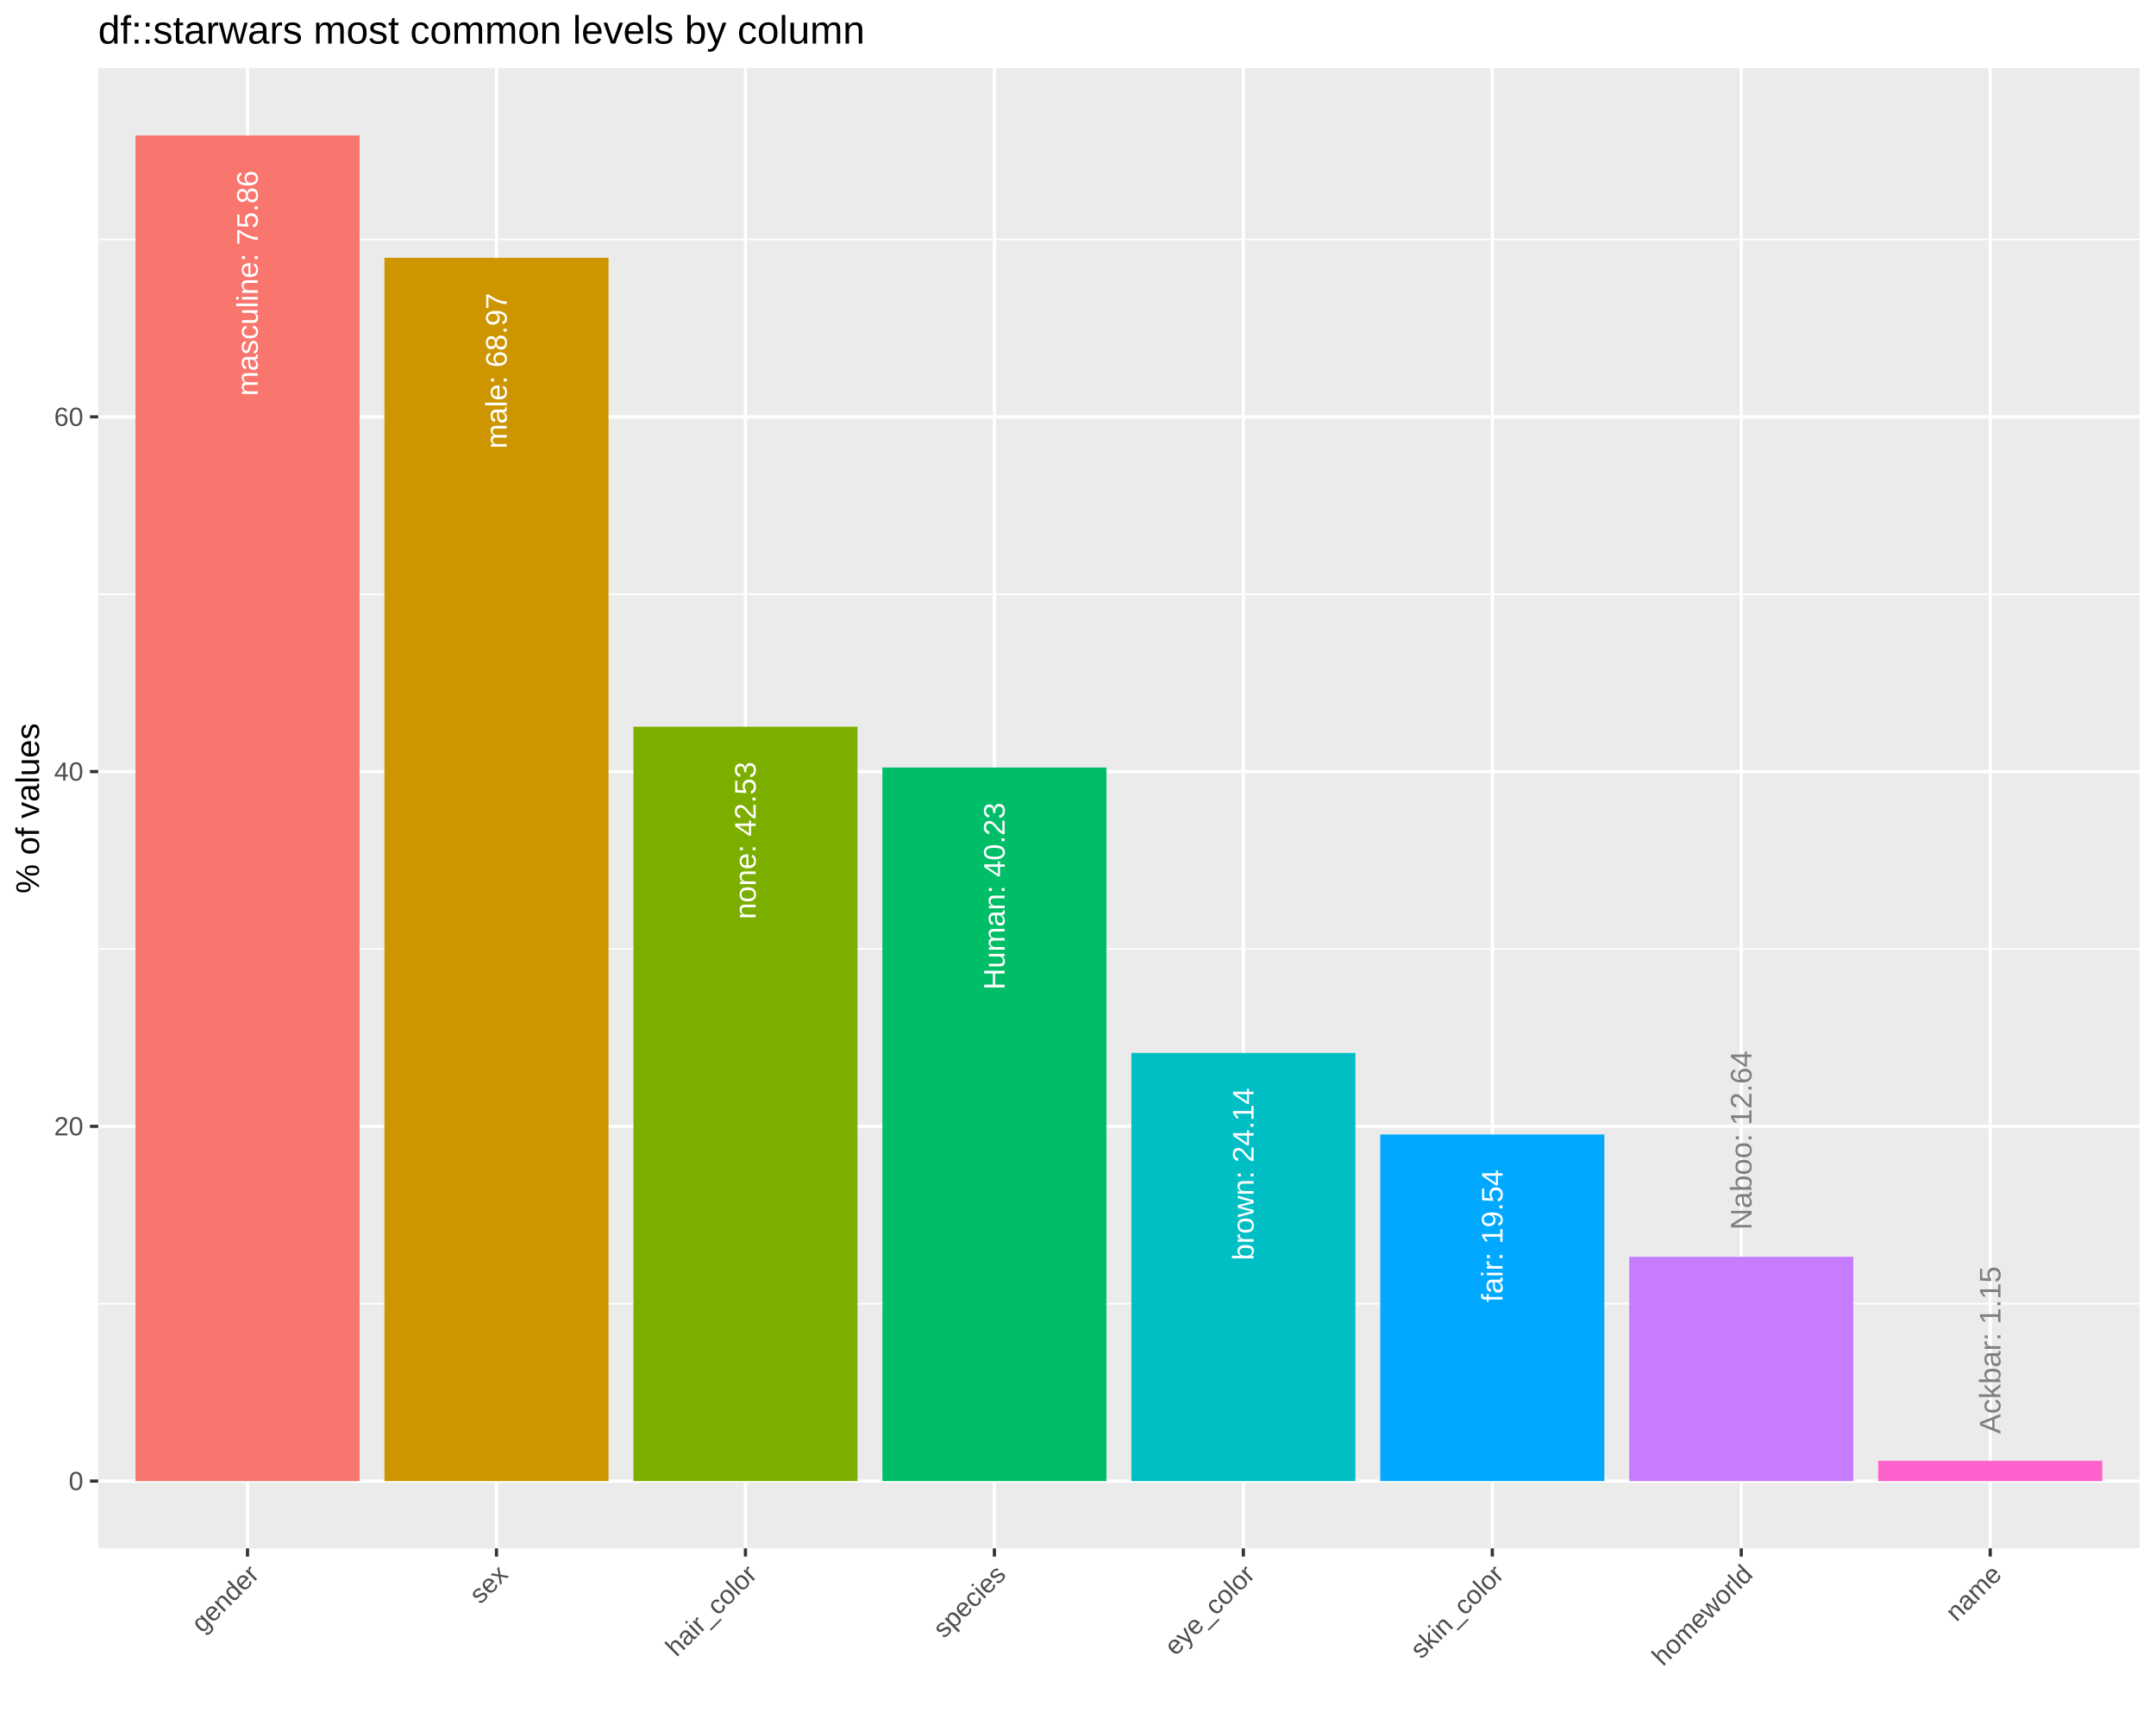
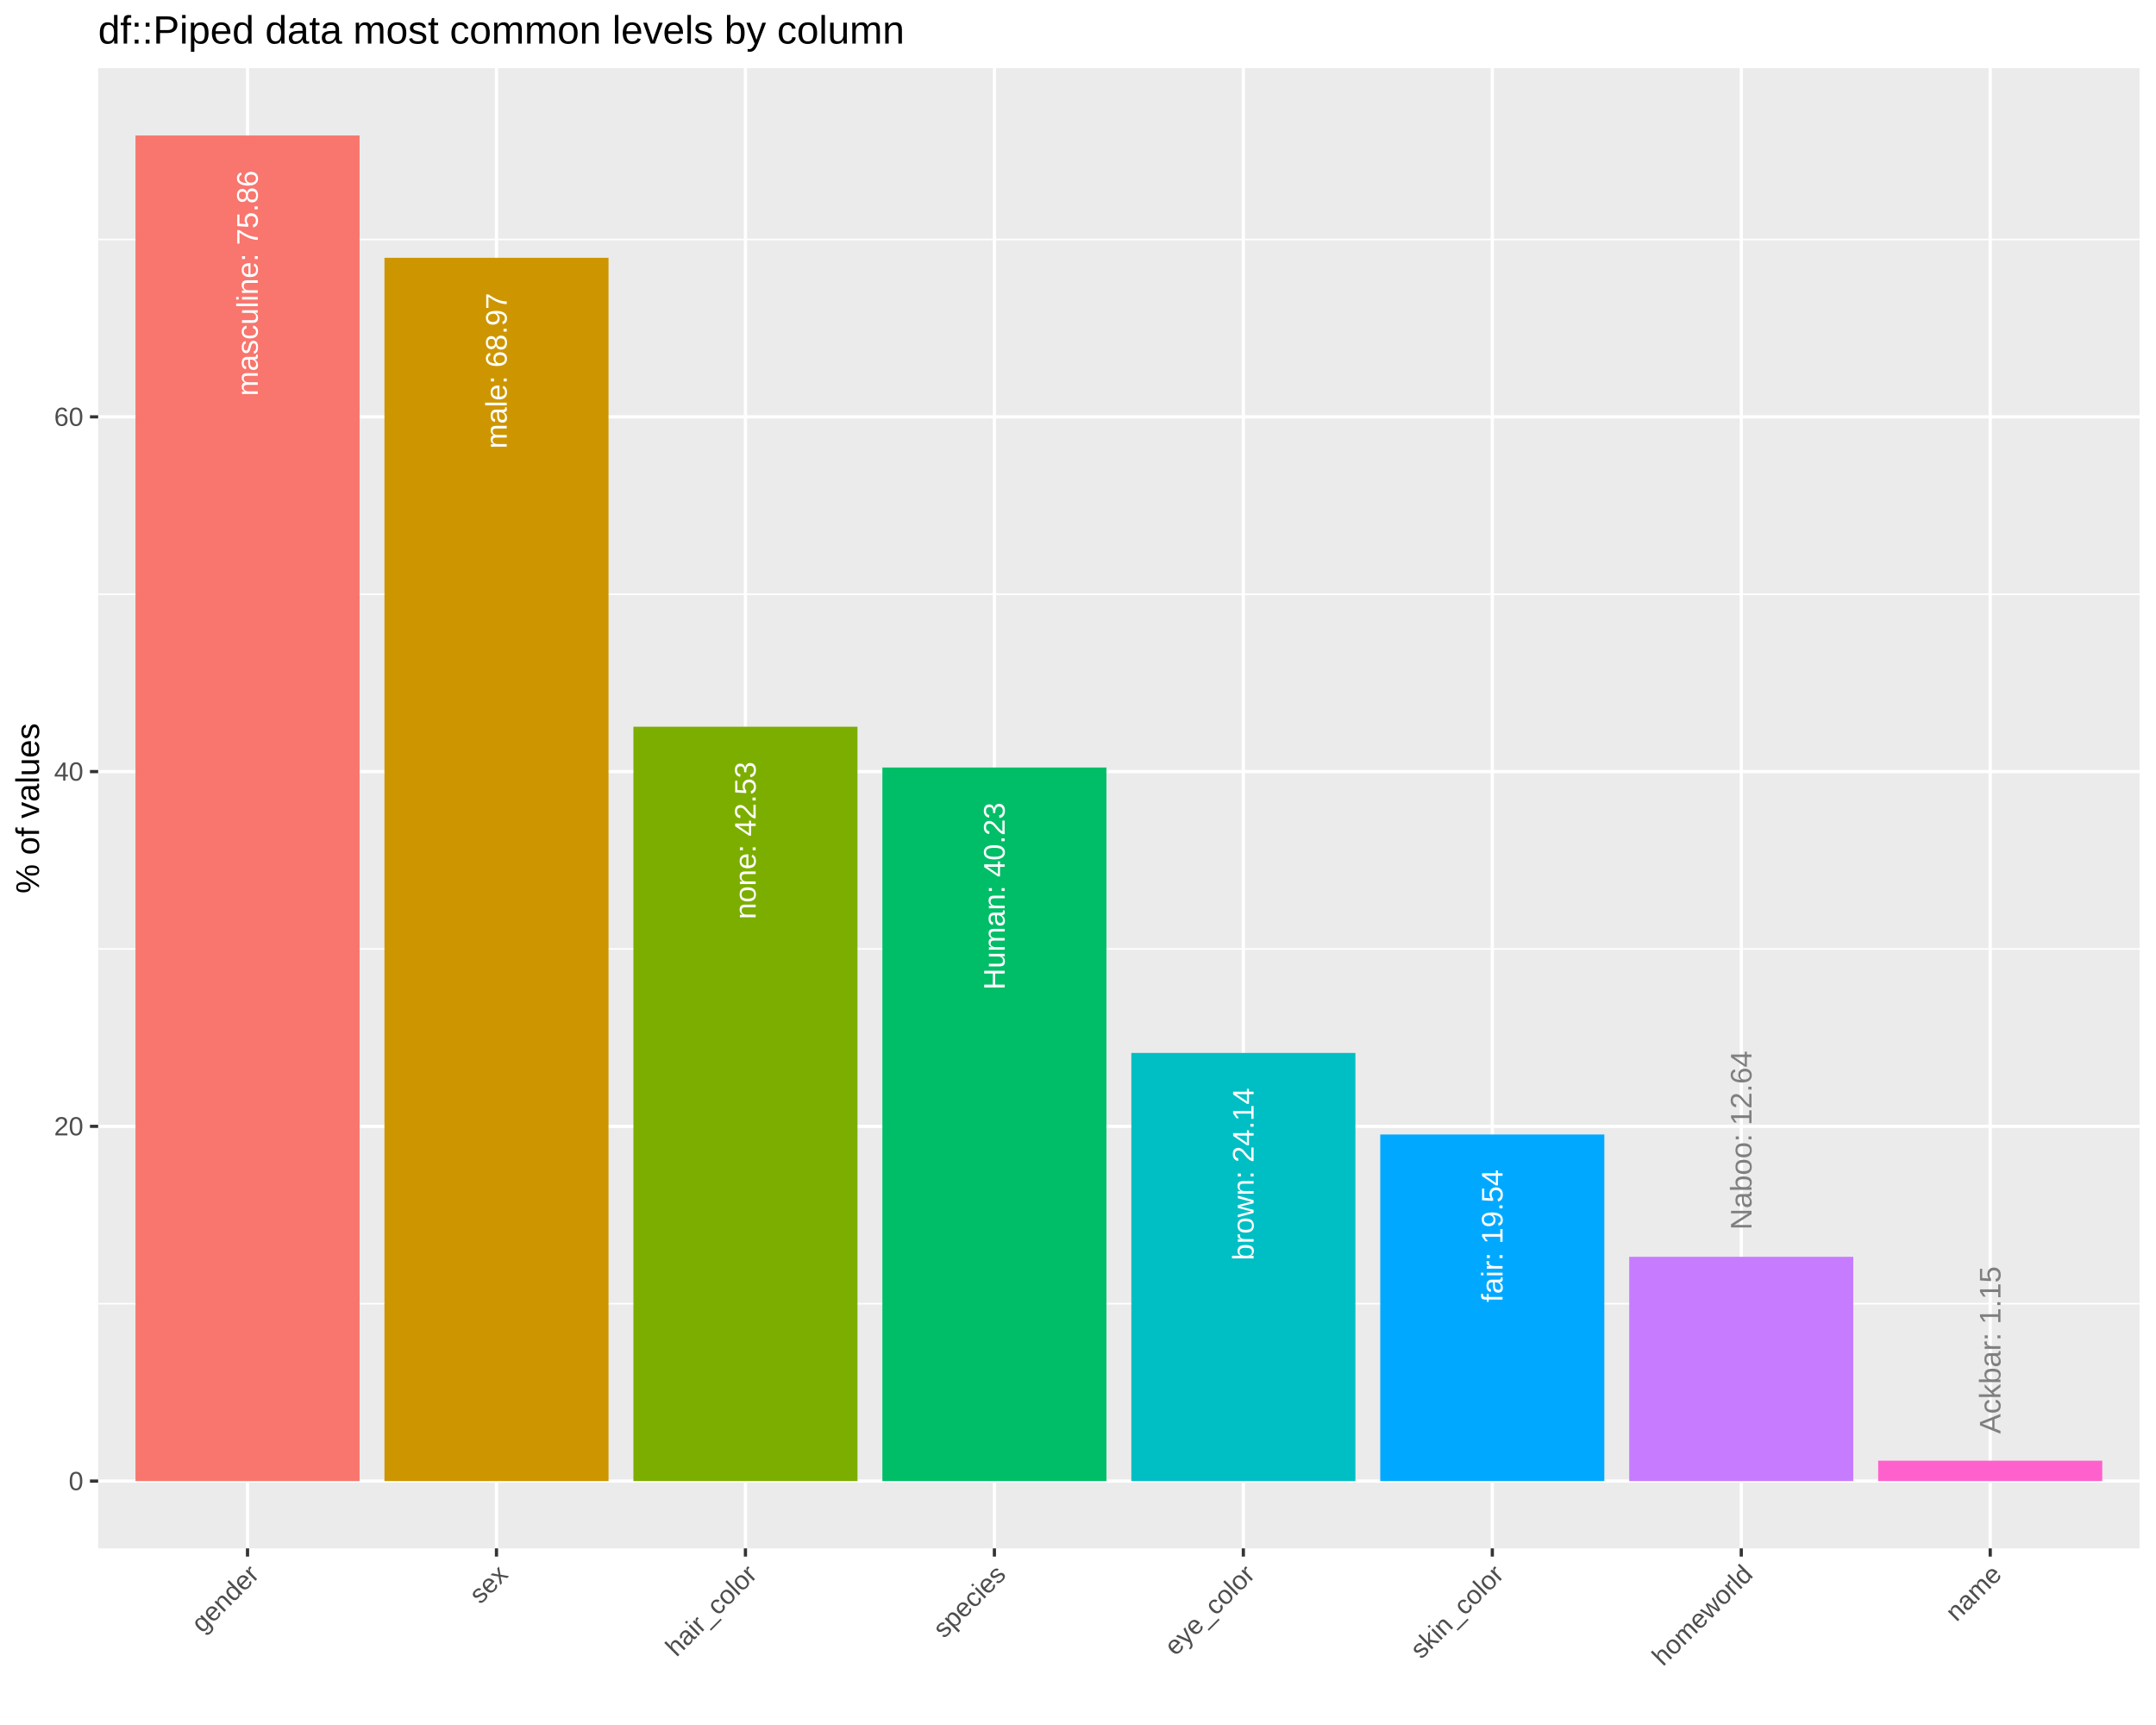
<svg xmlns="http://www.w3.org/2000/svg" viewBox="0 0 720.00 576.00">
  <defs>
    <style type="text/css">
    line, polyline, polygon, path, rect, circle {
      fill: none;
      stroke: #000000;
      stroke-linecap: round;
      stroke-linejoin: round;
      stroke-miterlimit: 10.00;
    }
  </style>
  </defs>
  <rect width="100%" height="100%" style="stroke: none; fill: #FFFFFF;" />
  <rect x="0.00" y="0.00" width="720.00" height="576.00" style="stroke-width: 1.07; stroke: #FFFFFF; fill: #FFFFFF;" />
  <defs>
    <clipPath id="cpMzIuNzh8NzE0LjUyfDUxNy4wMnwyMi43Nw==">
      <rect x="32.78" y="22.77" width="681.74" height="494.25" />
    </clipPath>
  </defs>
  <rect x="32.78" y="22.77" width="681.74" height="494.25" style="stroke-width: 1.07; stroke: none; fill: #EBEBEB;" clip-path="url(#cpMzIuNzh8NzE0LjUyfDUxNy4wMnwyMi43Nw==)" />
  <polyline points="32.78,435.33 714.52,435.33 " style="stroke-width: 0.53; stroke: #FFFFFF; stroke-linecap: butt;" clip-path="url(#cpMzIuNzh8NzE0LjUyfDUxNy4wMnwyMi43Nw==)" />
  <polyline points="32.78,316.87 714.52,316.87 " style="stroke-width: 0.53; stroke: #FFFFFF; stroke-linecap: butt;" clip-path="url(#cpMzIuNzh8NzE0LjUyfDUxNy4wMnwyMi43Nw==)" />
  <polyline points="32.78,198.41 714.52,198.41 " style="stroke-width: 0.53; stroke: #FFFFFF; stroke-linecap: butt;" clip-path="url(#cpMzIuNzh8NzE0LjUyfDUxNy4wMnwyMi43Nw==)" />
  <polyline points="32.78,79.96 714.52,79.96 " style="stroke-width: 0.53; stroke: #FFFFFF; stroke-linecap: butt;" clip-path="url(#cpMzIuNzh8NzE0LjUyfDUxNy4wMnwyMi43Nw==)" />
  <polyline points="32.78,494.55 714.52,494.55 " style="stroke-width: 1.07; stroke: #FFFFFF; stroke-linecap: butt;" clip-path="url(#cpMzIuNzh8NzE0LjUyfDUxNy4wMnwyMi43Nw==)" />
  <polyline points="32.78,376.10 714.52,376.10 " style="stroke-width: 1.07; stroke: #FFFFFF; stroke-linecap: butt;" clip-path="url(#cpMzIuNzh8NzE0LjUyfDUxNy4wMnwyMi43Nw==)" />
  <polyline points="32.78,257.64 714.52,257.64 " style="stroke-width: 1.07; stroke: #FFFFFF; stroke-linecap: butt;" clip-path="url(#cpMzIuNzh8NzE0LjUyfDUxNy4wMnwyMi43Nw==)" />
  <polyline points="32.78,139.19 714.52,139.19 " style="stroke-width: 1.07; stroke: #FFFFFF; stroke-linecap: butt;" clip-path="url(#cpMzIuNzh8NzE0LjUyfDUxNy4wMnwyMi43Nw==)" />
  <polyline points="82.66,517.02 82.66,22.77 " style="stroke-width: 1.07; stroke: #FFFFFF; stroke-linecap: butt;" clip-path="url(#cpMzIuNzh8NzE0LjUyfDUxNy4wMnwyMi43Nw==)" />
  <polyline points="165.80,517.02 165.80,22.77 " style="stroke-width: 1.07; stroke: #FFFFFF; stroke-linecap: butt;" clip-path="url(#cpMzIuNzh8NzE0LjUyfDUxNy4wMnwyMi43Nw==)" />
  <polyline points="248.94,517.02 248.94,22.77 " style="stroke-width: 1.07; stroke: #FFFFFF; stroke-linecap: butt;" clip-path="url(#cpMzIuNzh8NzE0LjUyfDUxNy4wMnwyMi43Nw==)" />
  <polyline points="332.08,517.02 332.08,22.77 " style="stroke-width: 1.07; stroke: #FFFFFF; stroke-linecap: butt;" clip-path="url(#cpMzIuNzh8NzE0LjUyfDUxNy4wMnwyMi43Nw==)" />
  <polyline points="415.22,517.02 415.22,22.77 " style="stroke-width: 1.07; stroke: #FFFFFF; stroke-linecap: butt;" clip-path="url(#cpMzIuNzh8NzE0LjUyfDUxNy4wMnwyMi43Nw==)" />
  <polyline points="498.36,517.02 498.36,22.77 " style="stroke-width: 1.07; stroke: #FFFFFF; stroke-linecap: butt;" clip-path="url(#cpMzIuNzh8NzE0LjUyfDUxNy4wMnwyMi43Nw==)" />
  <polyline points="581.50,517.02 581.50,22.77 " style="stroke-width: 1.07; stroke: #FFFFFF; stroke-linecap: butt;" clip-path="url(#cpMzIuNzh8NzE0LjUyfDUxNy4wMnwyMi43Nw==)" />
  <polyline points="664.64,517.02 664.64,22.77 " style="stroke-width: 1.07; stroke: #FFFFFF; stroke-linecap: butt;" clip-path="url(#cpMzIuNzh8NzE0LjUyfDUxNy4wMnwyMi43Nw==)" />
  <rect x="45.25" y="45.24" width="74.83" height="449.32" style="stroke-width: 1.07; stroke: none; stroke-linecap: square; stroke-linejoin: miter; fill: #F8766D;" clip-path="url(#cpMzIuNzh8NzE0LjUyfDUxNy4wMnwyMi43Nw==)" />
  <rect x="128.39" y="86.08" width="74.83" height="408.47" style="stroke-width: 1.07; stroke: none; stroke-linecap: square; stroke-linejoin: miter; fill: #CD9600;" clip-path="url(#cpMzIuNzh8NzE0LjUyfDUxNy4wMnwyMi43Nw==)" />
  <rect x="211.53" y="242.66" width="74.83" height="251.89" style="stroke-width: 1.07; stroke: none; stroke-linecap: square; stroke-linejoin: miter; fill: #7CAE00;" clip-path="url(#cpMzIuNzh8NzE0LjUyfDUxNy4wMnwyMi43Nw==)" />
  <rect x="294.67" y="256.28" width="74.83" height="238.27" style="stroke-width: 1.07; stroke: none; stroke-linecap: square; stroke-linejoin: miter; fill: #00BE67;" clip-path="url(#cpMzIuNzh8NzE0LjUyfDUxNy4wMnwyMi43Nw==)" />
  <rect x="377.81" y="351.59" width="74.83" height="142.96" style="stroke-width: 1.07; stroke: none; stroke-linecap: square; stroke-linejoin: miter; fill: #00BFC4;" clip-path="url(#cpMzIuNzh8NzE0LjUyfDUxNy4wMnwyMi43Nw==)" />
  <rect x="460.94" y="378.82" width="74.83" height="115.73" style="stroke-width: 1.07; stroke: none; stroke-linecap: square; stroke-linejoin: miter; fill: #00A9FF;" clip-path="url(#cpMzIuNzh8NzE0LjUyfDUxNy4wMnwyMi43Nw==)" />
  <rect x="544.08" y="419.67" width="74.83" height="74.89" style="stroke-width: 1.07; stroke: none; stroke-linecap: square; stroke-linejoin: miter; fill: #C77CFF;" clip-path="url(#cpMzIuNzh8NzE0LjUyfDUxNy4wMnwyMi43Nw==)" />
  <rect x="627.22" y="487.75" width="74.83" height="6.81" style="stroke-width: 1.07; stroke: none; stroke-linecap: square; stroke-linejoin: miter; fill: #FF61CC;" clip-path="url(#cpMzIuNzh8NzE0LjUyfDUxNy4wMnwyMi43Nw==)" />
  <g clip-path="url(#cpMzIuNzh8NzE0LjUyfDUxNy4wMnwyMi43Nw==)">
    <text transform="translate(86.08,132.24) rotate(-90)" style="font-size: 9.96px; fill: #FFFFFF; font-family: Liberation Sans;" textLength="78.02px" lengthAdjust="spacingAndGlyphs">masculine:  75.86</text>
  </g>
  <g clip-path="url(#cpMzIuNzh8NzE0LjUyfDUxNy4wMnwyMi43Nw==)">
    <text transform="translate(169.22,149.84) rotate(-90)" style="font-size: 9.96px; fill: #FFFFFF; font-family: Liberation Sans;" textLength="54.77px" lengthAdjust="spacingAndGlyphs">male:  68.97</text>
  </g>
  <g clip-path="url(#cpMzIuNzh8NzE0LjUyfDUxNy4wMnwyMi43Nw==)">
    <text transform="translate(252.36,306.96) rotate(-90)" style="font-size: 9.96px; fill: #FFFFFF; font-family: Liberation Sans;" textLength="55.31px" lengthAdjust="spacingAndGlyphs">none:  42.53</text>
  </g>
  <g clip-path="url(#cpMzIuNzh8NzE0LjUyfDUxNy4wMnwyMi43Nw==)">
    <text transform="translate(335.50,330.53) rotate(-90)" style="font-size: 9.96px; fill: #FFFFFF; font-family: Liberation Sans;" textLength="65.27px" lengthAdjust="spacingAndGlyphs">Human:  40.23</text>
  </g>
  <g clip-path="url(#cpMzIuNzh8NzE0LjUyfDUxNy4wMnwyMi43Nw==)">
    <text transform="translate(418.64,420.86) rotate(-90)" style="font-size: 9.96px; fill: #FFFFFF; font-family: Liberation Sans;" textLength="60.28px" lengthAdjust="spacingAndGlyphs">brown:  24.14</text>
  </g>
  <g clip-path="url(#cpMzIuNzh8NzE0LjUyfDUxNy4wMnwyMi43Nw==)">
    <text transform="translate(501.78,434.82) rotate(-90)" style="font-size: 9.96px; fill: #FFFFFF; font-family: Liberation Sans;" textLength="47.02px" lengthAdjust="spacingAndGlyphs">fair:  19.54</text>
  </g>
  <g clip-path="url(#cpMzIuNzh8NzE0LjUyfDUxNy4wMnwyMi43Nw==)">
    <text transform="translate(584.92,410.68) rotate(-90)" style="font-size: 9.96px; fill: #7F7F7F; font-family: Liberation Sans;" textLength="62.50px" lengthAdjust="spacingAndGlyphs">Naboo:  12.64</text>
  </g>
  <g clip-path="url(#cpMzIuNzh8NzE0LjUyfDUxNy4wMnwyMi43Nw==)">
    <text transform="translate(668.06,478.76) rotate(-90)" style="font-size: 9.96px; fill: #7F7F7F; font-family: Liberation Sans;" textLength="58.64px" lengthAdjust="spacingAndGlyphs">Ackbar:  1.15</text>
  </g>
  <defs>
    <clipPath id="cpMC4wMHw3MjAuMDB8NTc2LjAwfDAuMDA=">
      <rect x="0.00" y="0.00" width="720.00" height="576.00" />
    </clipPath>
  </defs>
  <g clip-path="url(#cpMC4wMHw3MjAuMDB8NTc2LjAwfDAuMDA=)">
    <text x="22.95" y="497.58" style="font-size: 8.80px; fill: #4D4D4D; font-family: Liberation Sans;" textLength="4.89px" lengthAdjust="spacingAndGlyphs">0</text>
  </g>
  <g clip-path="url(#cpMC4wMHw3MjAuMDB8NTc2LjAwfDAuMDA=)">
    <text x="18.06" y="379.12" style="font-size: 8.80px; fill: #4D4D4D; font-family: Liberation Sans;" textLength="9.78px" lengthAdjust="spacingAndGlyphs">20</text>
  </g>
  <g clip-path="url(#cpMC4wMHw3MjAuMDB8NTc2LjAwfDAuMDA=)">
    <text x="18.06" y="260.67" style="font-size: 8.80px; fill: #4D4D4D; font-family: Liberation Sans;" textLength="9.78px" lengthAdjust="spacingAndGlyphs">40</text>
  </g>
  <g clip-path="url(#cpMC4wMHw3MjAuMDB8NTc2LjAwfDAuMDA=)">
    <text x="18.06" y="142.21" style="font-size: 8.80px; fill: #4D4D4D; font-family: Liberation Sans;" textLength="9.78px" lengthAdjust="spacingAndGlyphs">60</text>
  </g>
  <polyline points="30.04,494.55 32.78,494.55 " style="stroke-width: 1.07; stroke: #333333; stroke-linecap: butt;" clip-path="url(#cpMC4wMHw3MjAuMDB8NTc2LjAwfDAuMDA=)" />
  <polyline points="30.04,376.10 32.78,376.10 " style="stroke-width: 1.07; stroke: #333333; stroke-linecap: butt;" clip-path="url(#cpMC4wMHw3MjAuMDB8NTc2LjAwfDAuMDA=)" />
  <polyline points="30.04,257.64 32.78,257.64 " style="stroke-width: 1.07; stroke: #333333; stroke-linecap: butt;" clip-path="url(#cpMC4wMHw3MjAuMDB8NTc2LjAwfDAuMDA=)" />
  <polyline points="30.04,139.19 32.78,139.19 " style="stroke-width: 1.07; stroke: #333333; stroke-linecap: butt;" clip-path="url(#cpMC4wMHw3MjAuMDB8NTc2LjAwfDAuMDA=)" />
  <polyline points="82.66,519.76 82.66,517.02 " style="stroke-width: 1.07; stroke: #333333; stroke-linecap: butt;" clip-path="url(#cpMC4wMHw3MjAuMDB8NTc2LjAwfDAuMDA=)" />
  <polyline points="165.80,519.76 165.80,517.02 " style="stroke-width: 1.07; stroke: #333333; stroke-linecap: butt;" clip-path="url(#cpMC4wMHw3MjAuMDB8NTc2LjAwfDAuMDA=)" />
  <polyline points="248.94,519.76 248.94,517.02 " style="stroke-width: 1.07; stroke: #333333; stroke-linecap: butt;" clip-path="url(#cpMC4wMHw3MjAuMDB8NTc2LjAwfDAuMDA=)" />
  <polyline points="332.08,519.76 332.08,517.02 " style="stroke-width: 1.07; stroke: #333333; stroke-linecap: butt;" clip-path="url(#cpMC4wMHw3MjAuMDB8NTc2LjAwfDAuMDA=)" />
  <polyline points="415.22,519.76 415.22,517.02 " style="stroke-width: 1.07; stroke: #333333; stroke-linecap: butt;" clip-path="url(#cpMC4wMHw3MjAuMDB8NTc2LjAwfDAuMDA=)" />
  <polyline points="498.36,519.76 498.36,517.02 " style="stroke-width: 1.07; stroke: #333333; stroke-linecap: butt;" clip-path="url(#cpMC4wMHw3MjAuMDB8NTc2LjAwfDAuMDA=)" />
  <polyline points="581.50,519.76 581.50,517.02 " style="stroke-width: 1.07; stroke: #333333; stroke-linecap: butt;" clip-path="url(#cpMC4wMHw3MjAuMDB8NTc2LjAwfDAuMDA=)" />
  <polyline points="664.64,519.76 664.64,517.02 " style="stroke-width: 1.07; stroke: #333333; stroke-linecap: butt;" clip-path="url(#cpMC4wMHw3MjAuMDB8NTc2LjAwfDAuMDA=)" />
  <g clip-path="url(#cpMC4wMHw3MjAuMDB8NTc2LjAwfDAuMDA=)">
    <text transform="translate(67.58,545.58) rotate(-45)" style="font-size: 8.80px; fill: #4D4D4D; font-family: Liberation Sans;" textLength="27.38px" lengthAdjust="spacingAndGlyphs">gender</text>
  </g>
  <g clip-path="url(#cpMC4wMHw3MjAuMDB8NTc2LjAwfDAuMDA=)">
    <text transform="translate(160.39,535.92) rotate(-45)" style="font-size: 8.80px; fill: #4D4D4D; font-family: Liberation Sans;" textLength="13.70px" lengthAdjust="spacingAndGlyphs">sex</text>
  </g>
  <g clip-path="url(#cpMC4wMHw3MjAuMDB8NTc2LjAwfDAuMDA=)">
    <text transform="translate(225.91,553.53) rotate(-45)" style="font-size: 8.80px; fill: #4D4D4D; font-family: Liberation Sans;" textLength="38.61px" lengthAdjust="spacingAndGlyphs">hair_color</text>
  </g>
  <g clip-path="url(#cpMC4wMHw3MjAuMDB8NTc2LjAwfDAuMDA=)">
    <text transform="translate(315.25,547.33) rotate(-45)" style="font-size: 8.80px; fill: #4D4D4D; font-family: Liberation Sans;" textLength="29.84px" lengthAdjust="spacingAndGlyphs">species</text>
  </g>
  <g clip-path="url(#cpMC4wMHw3MjAuMDB8NTc2LjAwfDAuMDA=)">
    <text transform="translate(392.52,553.20) rotate(-45)" style="font-size: 8.80px; fill: #4D4D4D; font-family: Liberation Sans;" textLength="38.14px" lengthAdjust="spacingAndGlyphs">eye_color</text>
  </g>
  <g clip-path="url(#cpMC4wMHw3MjAuMDB8NTc2LjAwfDAuMDA=)">
    <text transform="translate(474.63,554.24) rotate(-45)" style="font-size: 8.80px; fill: #4D4D4D; font-family: Liberation Sans;" textLength="39.61px" lengthAdjust="spacingAndGlyphs">skin_color</text>
  </g>
  <g clip-path="url(#cpMC4wMHw3MjAuMDB8NTc2LjAwfDAuMDA=)">
    <text transform="translate(555.36,556.64) rotate(-45)" style="font-size: 8.80px; fill: #4D4D4D; font-family: Liberation Sans;" textLength="43.02px" lengthAdjust="spacingAndGlyphs">homeworld</text>
  </g>
  <g clip-path="url(#cpMC4wMHw3MjAuMDB8NTc2LjAwfDAuMDA=)">
    <text transform="translate(653.36,541.78) rotate(-45)" style="font-size: 8.80px; fill: #4D4D4D; font-family: Liberation Sans;" textLength="22.00px" lengthAdjust="spacingAndGlyphs">name</text>
  </g>
  <g clip-path="url(#cpMC4wMHw3MjAuMDB8NTc2LjAwfDAuMDA=)">
    <text transform="translate(13.04,298.35) rotate(-90)" style="font-size: 11.00px; font-family: Liberation Sans;" textLength="56.91px" lengthAdjust="spacingAndGlyphs">% of values</text>
  </g>
  <g clip-path="url(#cpMC4wMHw3MjAuMDB8NTc2LjAwfDAuMDA=)">
-     <text x="32.78" y="14.56" style="font-size: 13.20px; font-family: Liberation Sans;" textLength="255.64px" lengthAdjust="spacingAndGlyphs">df::starwars most common levels by column</text>
+     <text x="32.78" y="14.56" style="font-size: 13.20px; font-family: Liberation Sans;" textLength="268.84px" lengthAdjust="spacingAndGlyphs">df::Piped data most common levels by column</text>
  </g>
</svg>
